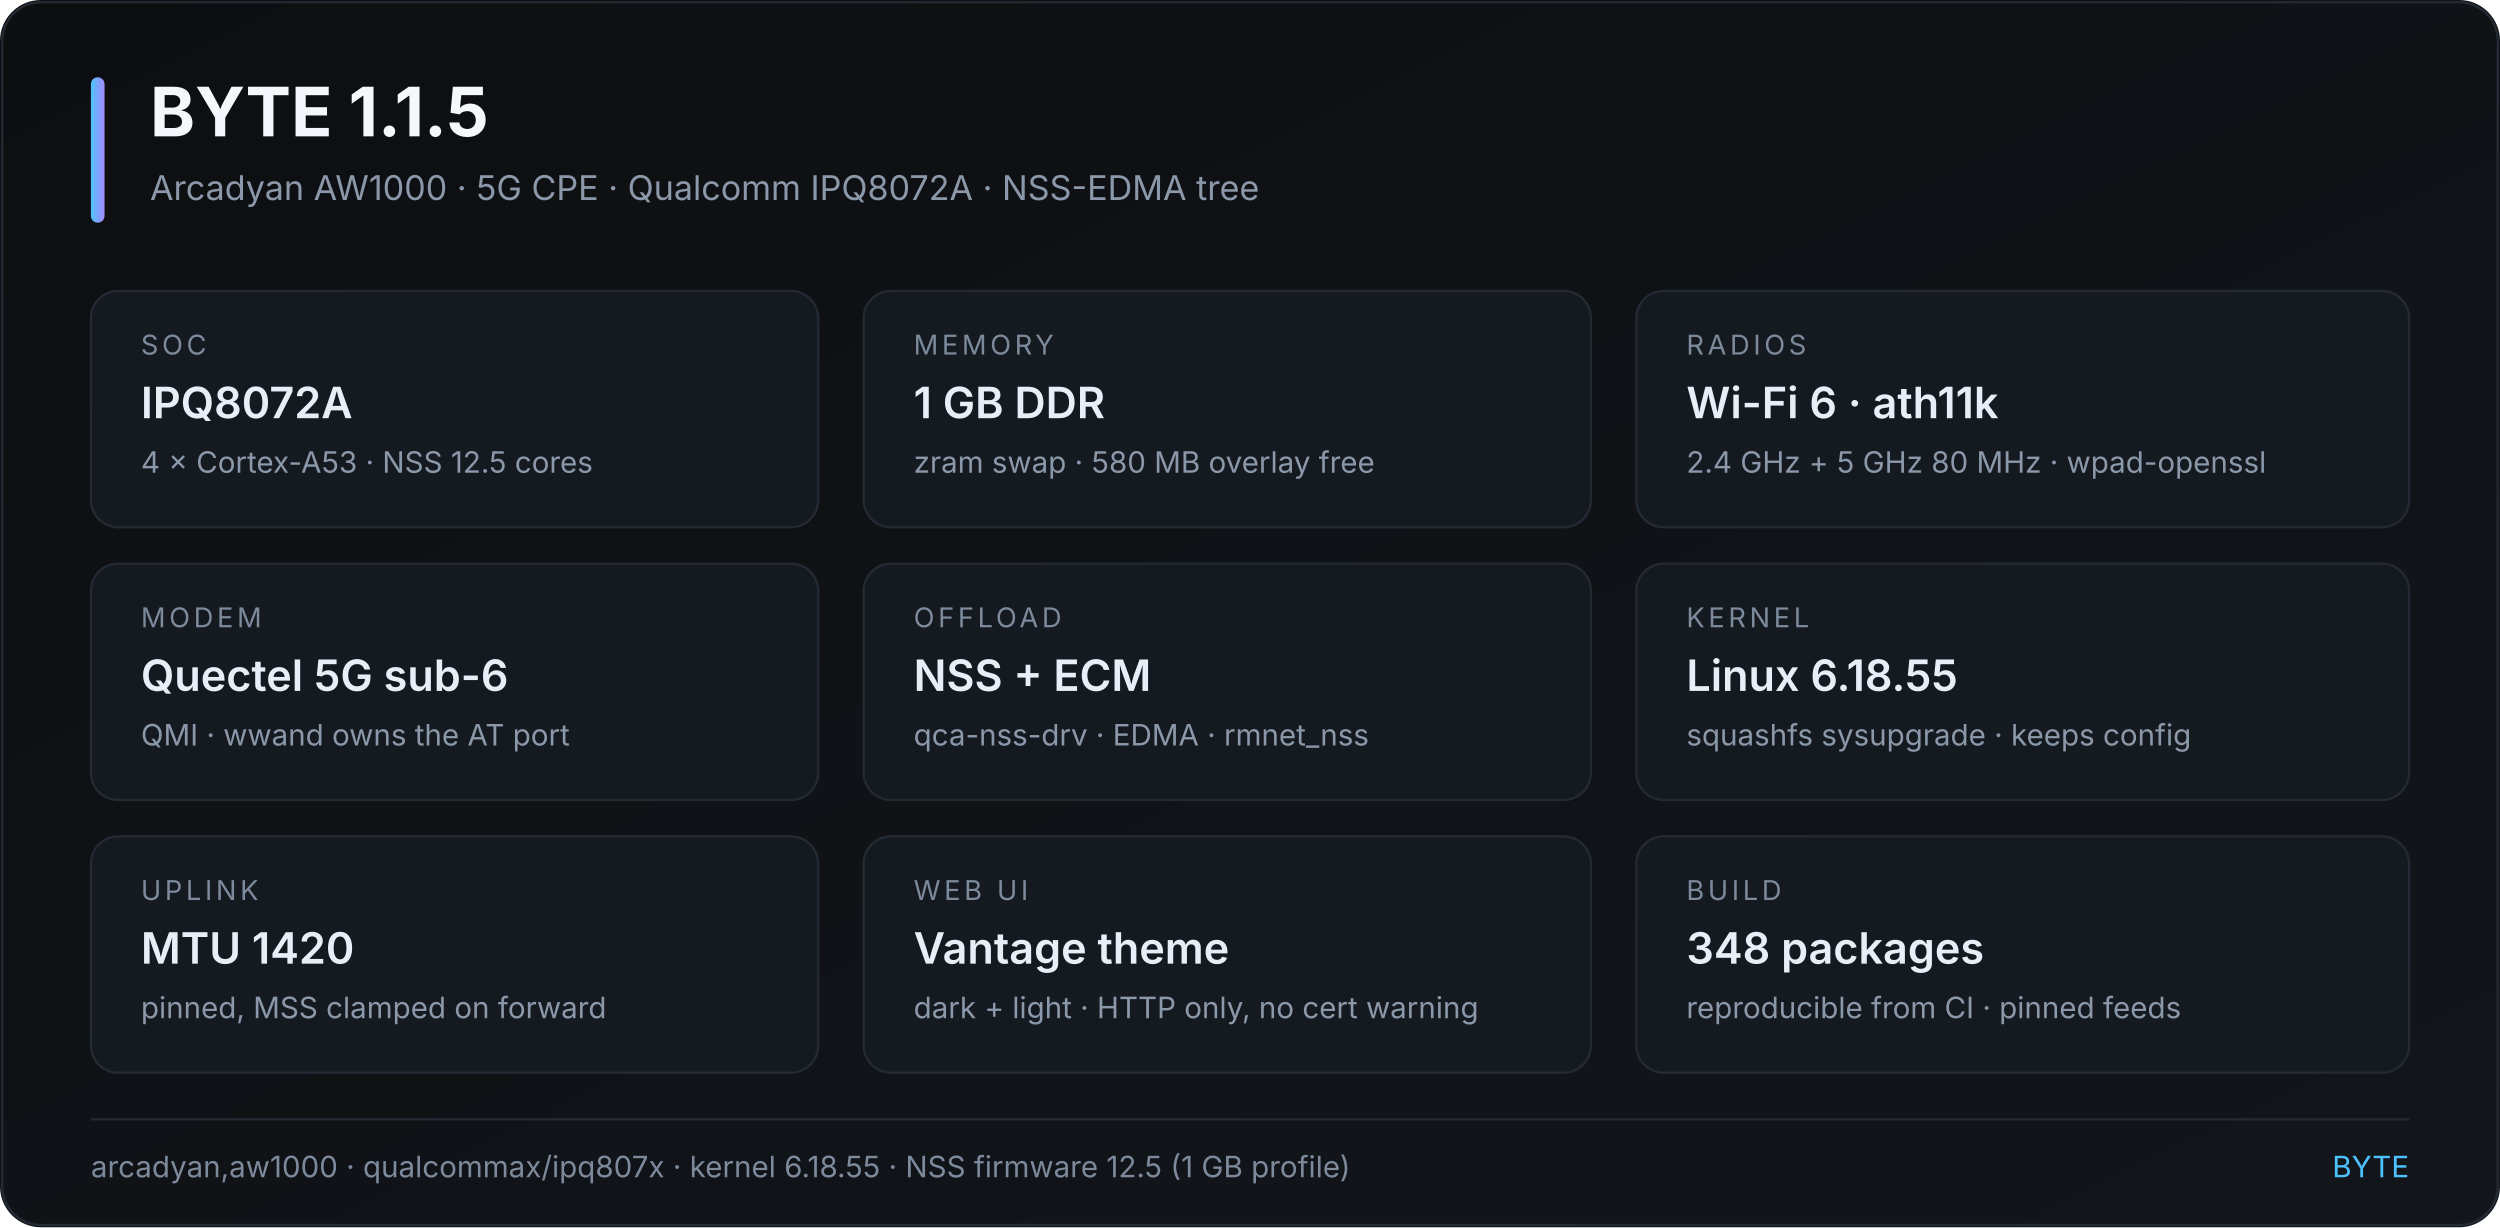
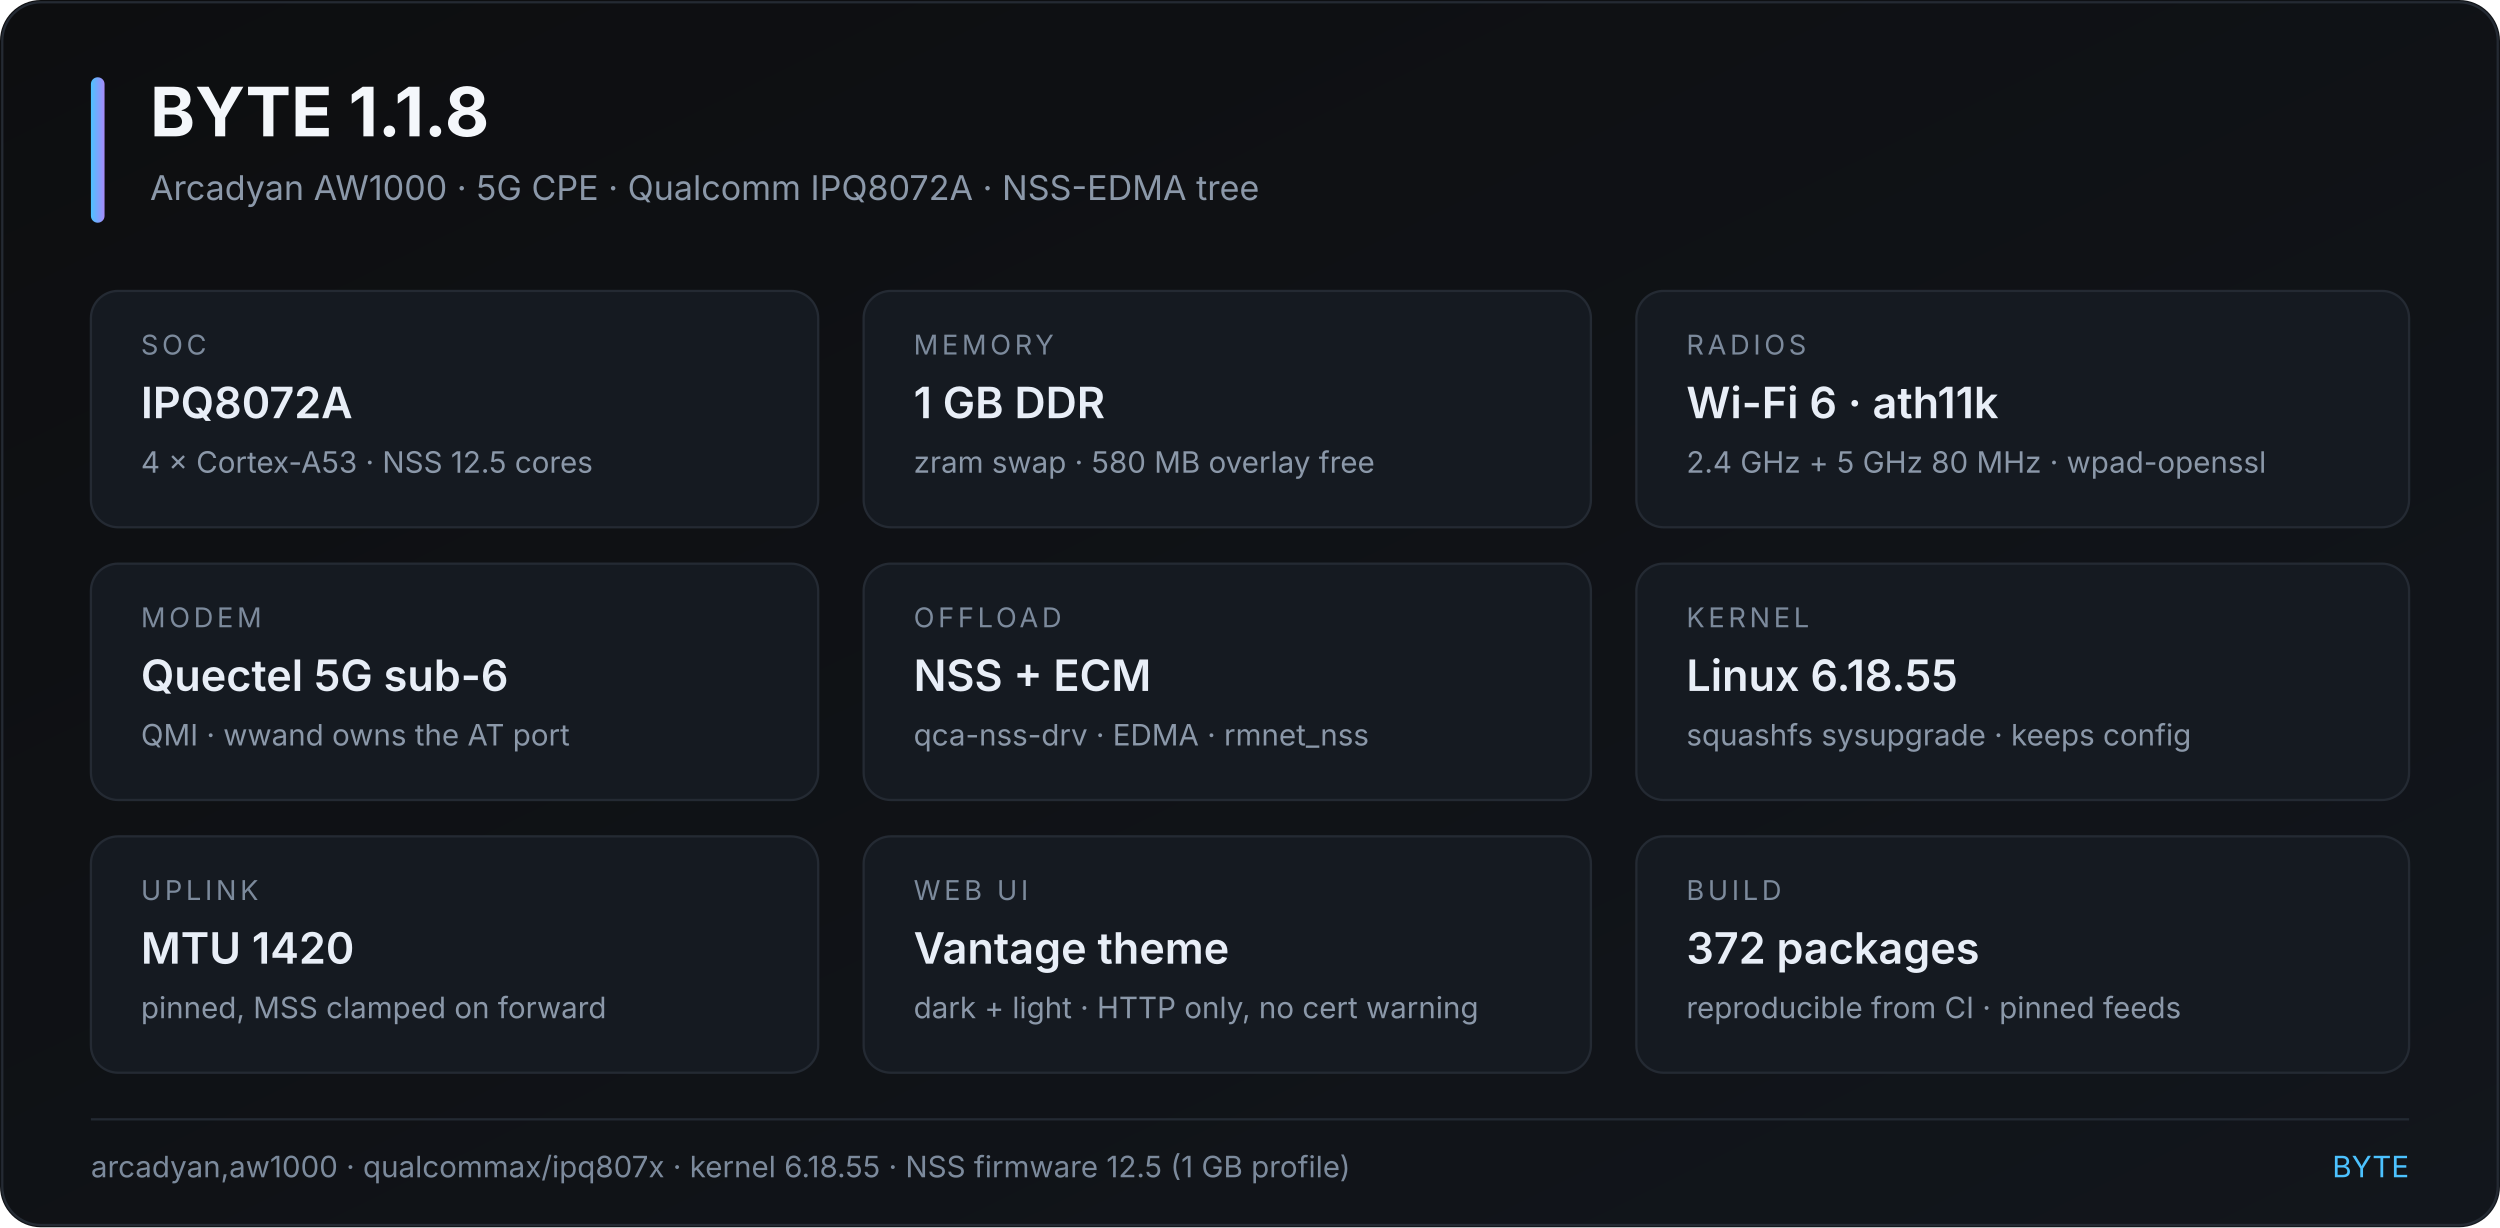
- <svg xmlns="http://www.w3.org/2000/svg" width="1100" height="540" viewBox="0 0 1100 540" role="img" aria-label="BYTE 1.1.5 hardware and software stack for the Arcadyan AW1000">
+ <svg xmlns="http://www.w3.org/2000/svg" width="1100" height="540" viewBox="0 0 1100 540" role="img" aria-label="BYTE 1.1.8 hardware and software stack for the Arcadyan AW1000">
  <defs>
    <linearGradient id="bg" x1="0" y1="0" x2="1" y2="1">
      <stop offset="0" stop-color="#0d0e10" />
      <stop offset="1" stop-color="#12161c" />
    </linearGradient>
    <linearGradient id="accent" x1="0" y1="0" x2="1" y2="0">
      <stop offset="0" stop-color="#4cc2ff" />
      <stop offset="1" stop-color="#a78bfa" />
    </linearGradient>
  </defs>
  <rect width="1100" height="540" rx="18" fill="url(#bg)" />
  <rect x="1" y="1" width="1098" height="538" rx="17" fill="none" stroke="#242a33" />
  <rect x="40" y="34" width="6" height="64" rx="3" fill="url(#accent)" />
-   <text x="66" y="60" font-family="Inter,Segoe UI,Helvetica,Arial,sans-serif" font-size="30" font-weight="700" fill="#f4f7fb">BYTE 1.1.5</text>
+   <text x="66" y="60" font-family="Inter,Segoe UI,Helvetica,Arial,sans-serif" font-size="30" font-weight="700" fill="#f4f7fb">BYTE 1.1.8</text>
  <text x="66" y="88" font-family="Inter,Segoe UI,Helvetica,Arial,sans-serif" font-size="15" fill="#8b98a9">Arcadyan AW1000 · 5G CPE · Qualcomm IPQ8072A · NSS-EDMA tree</text>
  <g font-family="Inter,Segoe UI,Helvetica,Arial,sans-serif">
    <g>
      <rect x="40" y="128" width="320" height="104" rx="12" fill="#151a21" stroke="#242a33" />
      <text x="62" y="156" font-size="12" fill="#7c8a9c" letter-spacing="1.6">SOC</text>
      <text x="62" y="184" font-size="19" font-weight="600" fill="#e8eef7">IPQ8072A</text>
      <text x="62" y="208" font-size="13" fill="#8b98a9">4 × Cortex-A53 · NSS 12.5 cores</text>
    </g>
    <g>
      <rect x="380" y="128" width="320" height="104" rx="12" fill="#151a21" stroke="#242a33" />
      <text x="402" y="156" font-size="12" fill="#7c8a9c" letter-spacing="1.6">MEMORY</text>
      <text x="402" y="184" font-size="19" font-weight="600" fill="#e8eef7">1 GB DDR</text>
      <text x="402" y="208" font-size="13" fill="#8b98a9">zram swap · 580 MB overlay free</text>
    </g>
    <g>
      <rect x="720" y="128" width="340" height="104" rx="12" fill="#151a21" stroke="#242a33" />
      <text x="742" y="156" font-size="12" fill="#7c8a9c" letter-spacing="1.6">RADIOS</text>
      <text x="742" y="184" font-size="19" font-weight="600" fill="#e8eef7">Wi-Fi 6 · ath11k</text>
      <text x="742" y="208" font-size="13" fill="#8b98a9">2.4 GHz + 5 GHz 80 MHz · wpad-openssl</text>
    </g>
    <g>
      <rect x="40" y="248" width="320" height="104" rx="12" fill="#151a21" stroke="#242a33" />
      <text x="62" y="276" font-size="12" fill="#7c8a9c" letter-spacing="1.6">MODEM</text>
      <text x="62" y="304" font-size="19" font-weight="600" fill="#e8eef7">Quectel 5G sub-6</text>
      <text x="62" y="328" font-size="13" fill="#8b98a9">QMI · wwand owns the AT port</text>
    </g>
    <g>
      <rect x="380" y="248" width="320" height="104" rx="12" fill="#151a21" stroke="#242a33" />
      <text x="402" y="276" font-size="12" fill="#7c8a9c" letter-spacing="1.6">OFFLOAD</text>
      <text x="402" y="304" font-size="19" font-weight="600" fill="#e8eef7">NSS + ECM</text>
      <text x="402" y="328" font-size="13" fill="#8b98a9">qca-nss-drv · EDMA · rmnet_nss</text>
    </g>
    <g>
      <rect x="720" y="248" width="340" height="104" rx="12" fill="#151a21" stroke="#242a33" />
      <text x="742" y="276" font-size="12" fill="#7c8a9c" letter-spacing="1.6">KERNEL</text>
      <text x="742" y="304" font-size="19" font-weight="600" fill="#e8eef7">Linux 6.18.55</text>
      <text x="742" y="328" font-size="13" fill="#8b98a9">squashfs sysupgrade · keeps config</text>
    </g>
    <g>
      <rect x="40" y="368" width="320" height="104" rx="12" fill="#151a21" stroke="#242a33" />
      <text x="62" y="396" font-size="12" fill="#7c8a9c" letter-spacing="1.6">UPLINK</text>
      <text x="62" y="424" font-size="19" font-weight="600" fill="#e8eef7">MTU 1420</text>
      <text x="62" y="448" font-size="13" fill="#8b98a9">pinned, MSS clamped on forward</text>
    </g>
    <g>
      <rect x="380" y="368" width="320" height="104" rx="12" fill="#151a21" stroke="#242a33" />
      <text x="402" y="396" font-size="12" fill="#7c8a9c" letter-spacing="1.6">WEB UI</text>
      <text x="402" y="424" font-size="19" font-weight="600" fill="#e8eef7">Vantage theme</text>
      <text x="402" y="448" font-size="13" fill="#8b98a9">dark + light · HTTP only, no cert warning</text>
    </g>
    <g>
      <rect x="720" y="368" width="340" height="104" rx="12" fill="#151a21" stroke="#242a33" />
      <text x="742" y="396" font-size="12" fill="#7c8a9c" letter-spacing="1.6">BUILD</text>
-       <text x="742" y="424" font-size="19" font-weight="600" fill="#e8eef7">348 packages</text>
+       <text x="742" y="424" font-size="19" font-weight="600" fill="#e8eef7">372 packages</text>
      <text x="742" y="448" font-size="13" fill="#8b98a9">reproducible from CI · pinned feeds</text>
    </g>
  </g>
  <rect x="40" y="492" width="1020" height="1" fill="#232a33" />
  <text x="40" y="518" font-family="Inter,Segoe UI,Helvetica,Arial,sans-serif" font-size="13" fill="#7c8a9c">arcadyan,aw1000 · qualcommax/ipq807x · kernel 6.18.55 · NSS firmware 12.5 (1 GB profile)</text>
  <text x="1060" y="518" text-anchor="end" font-family="Inter,Segoe UI,Helvetica,Arial,sans-serif" font-size="13" fill="#4cc2ff">BYTE</text>
</svg>
